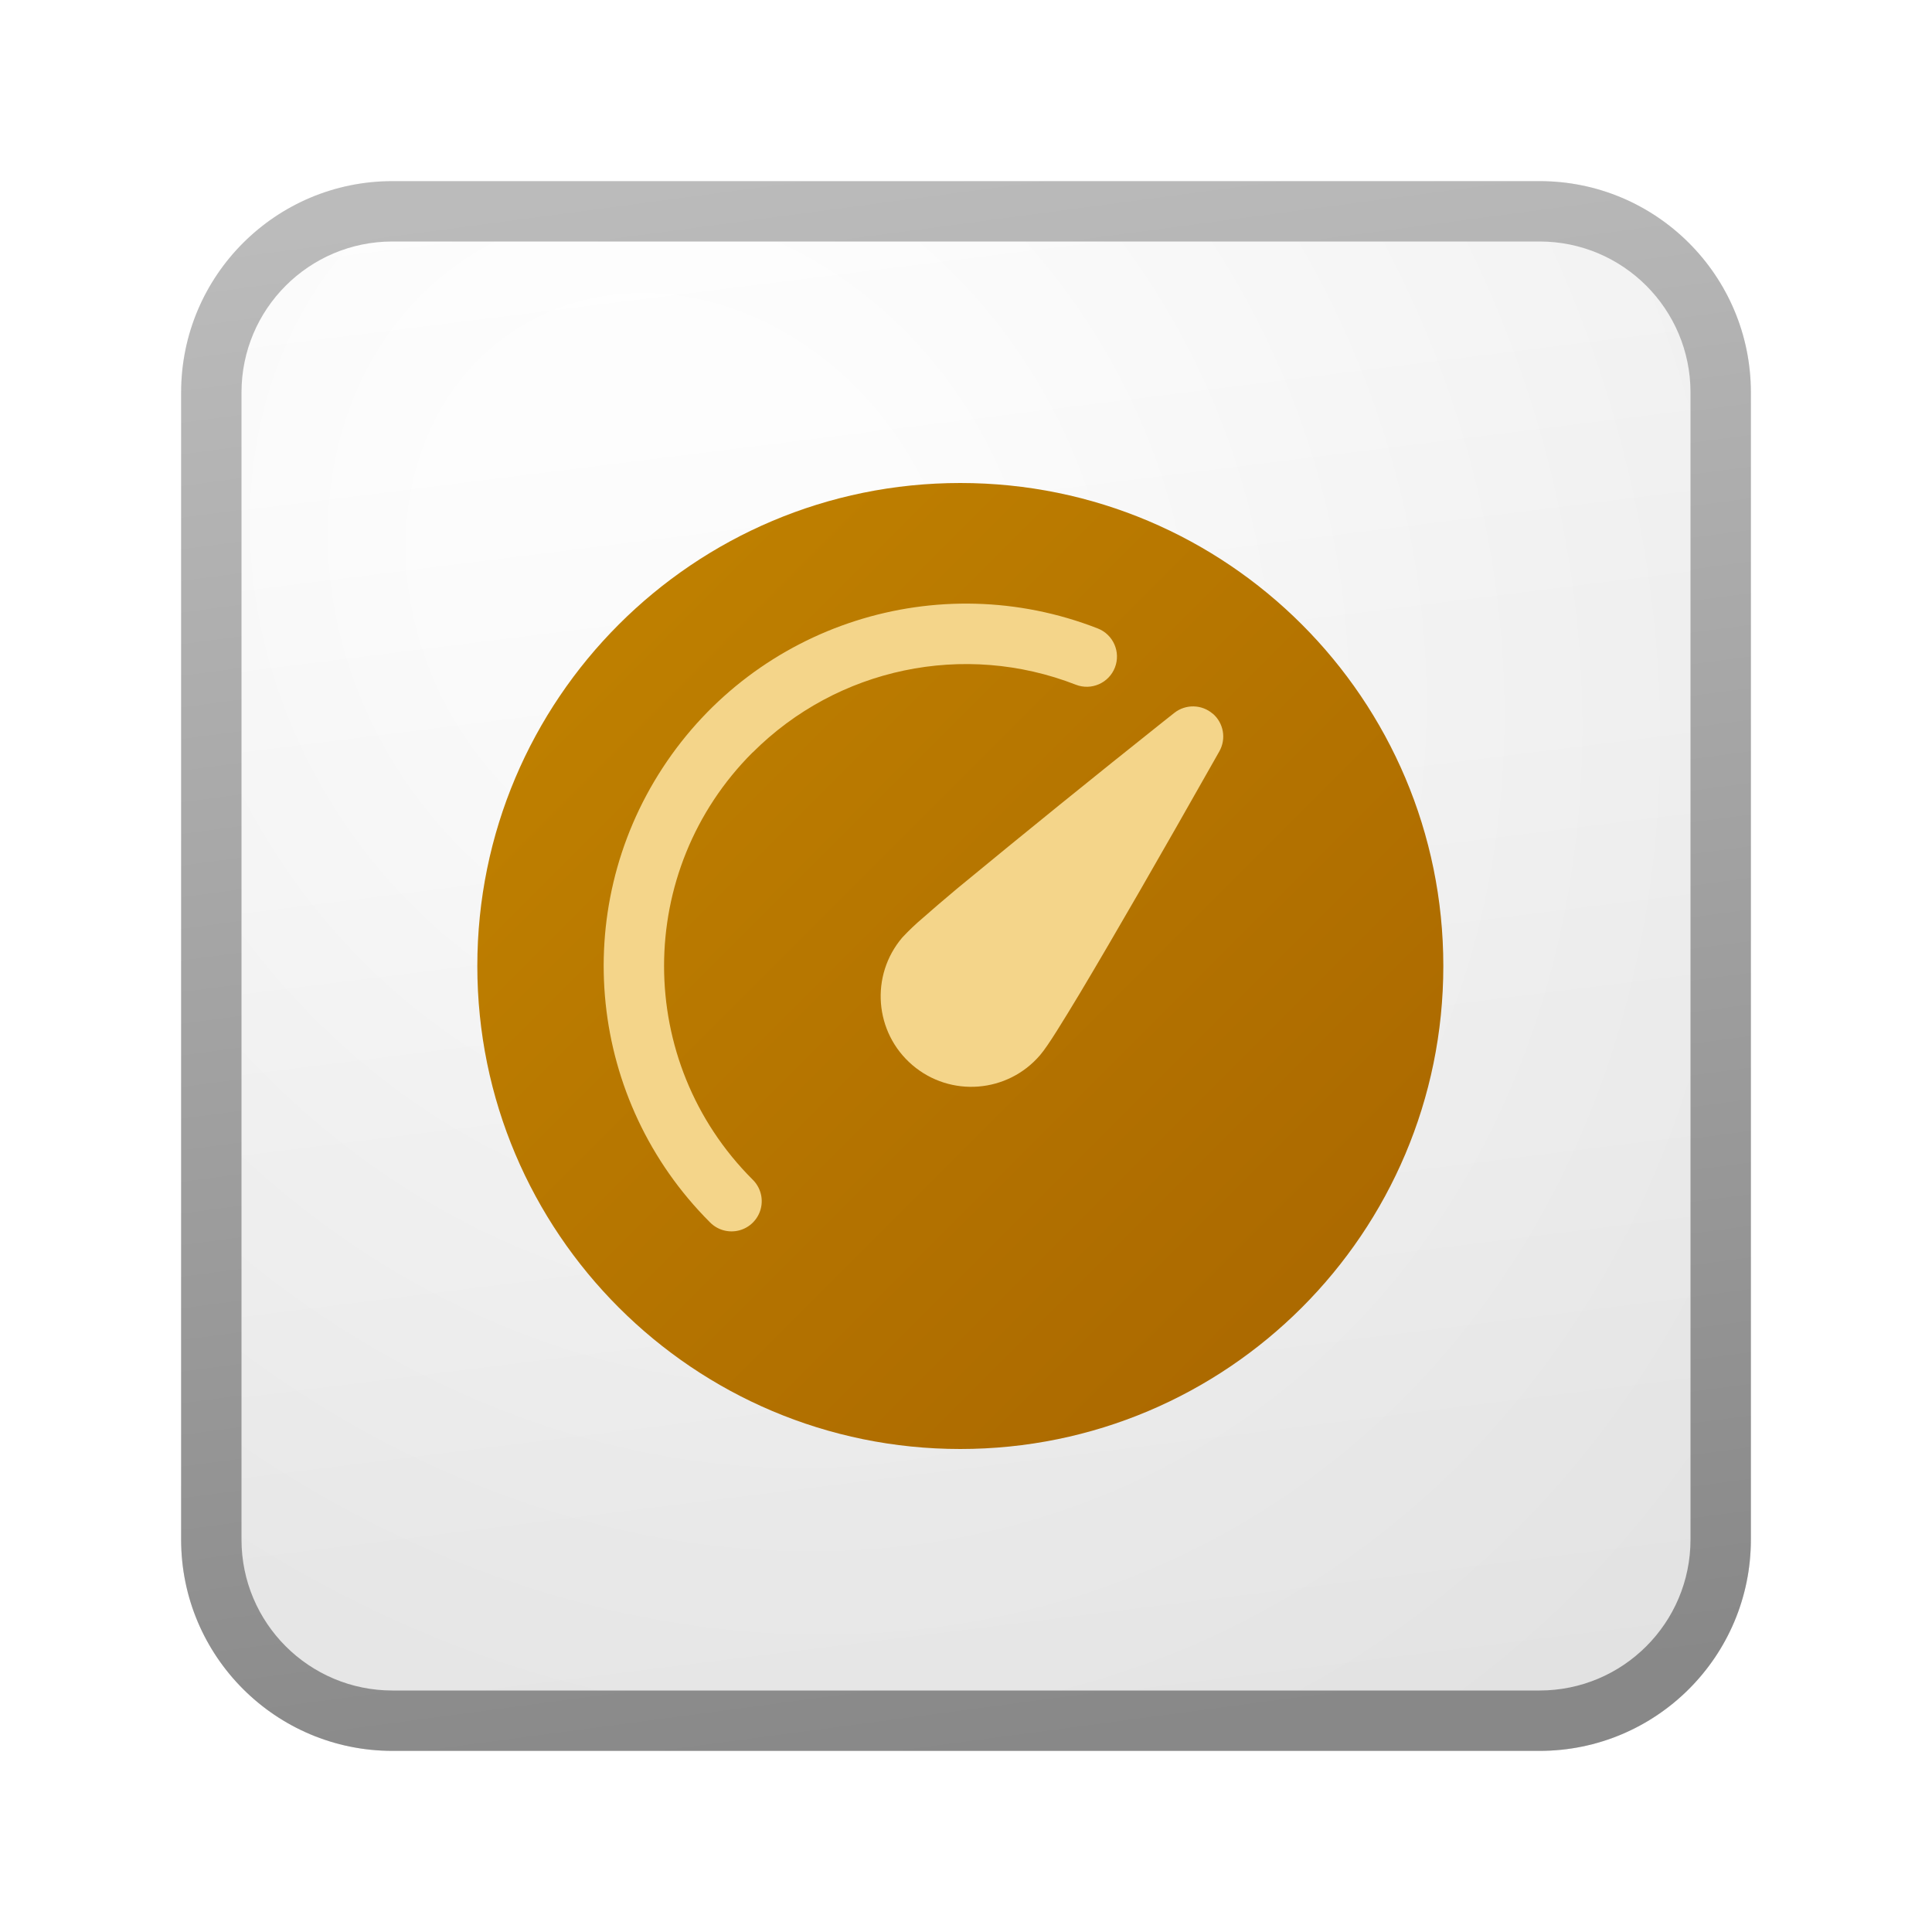
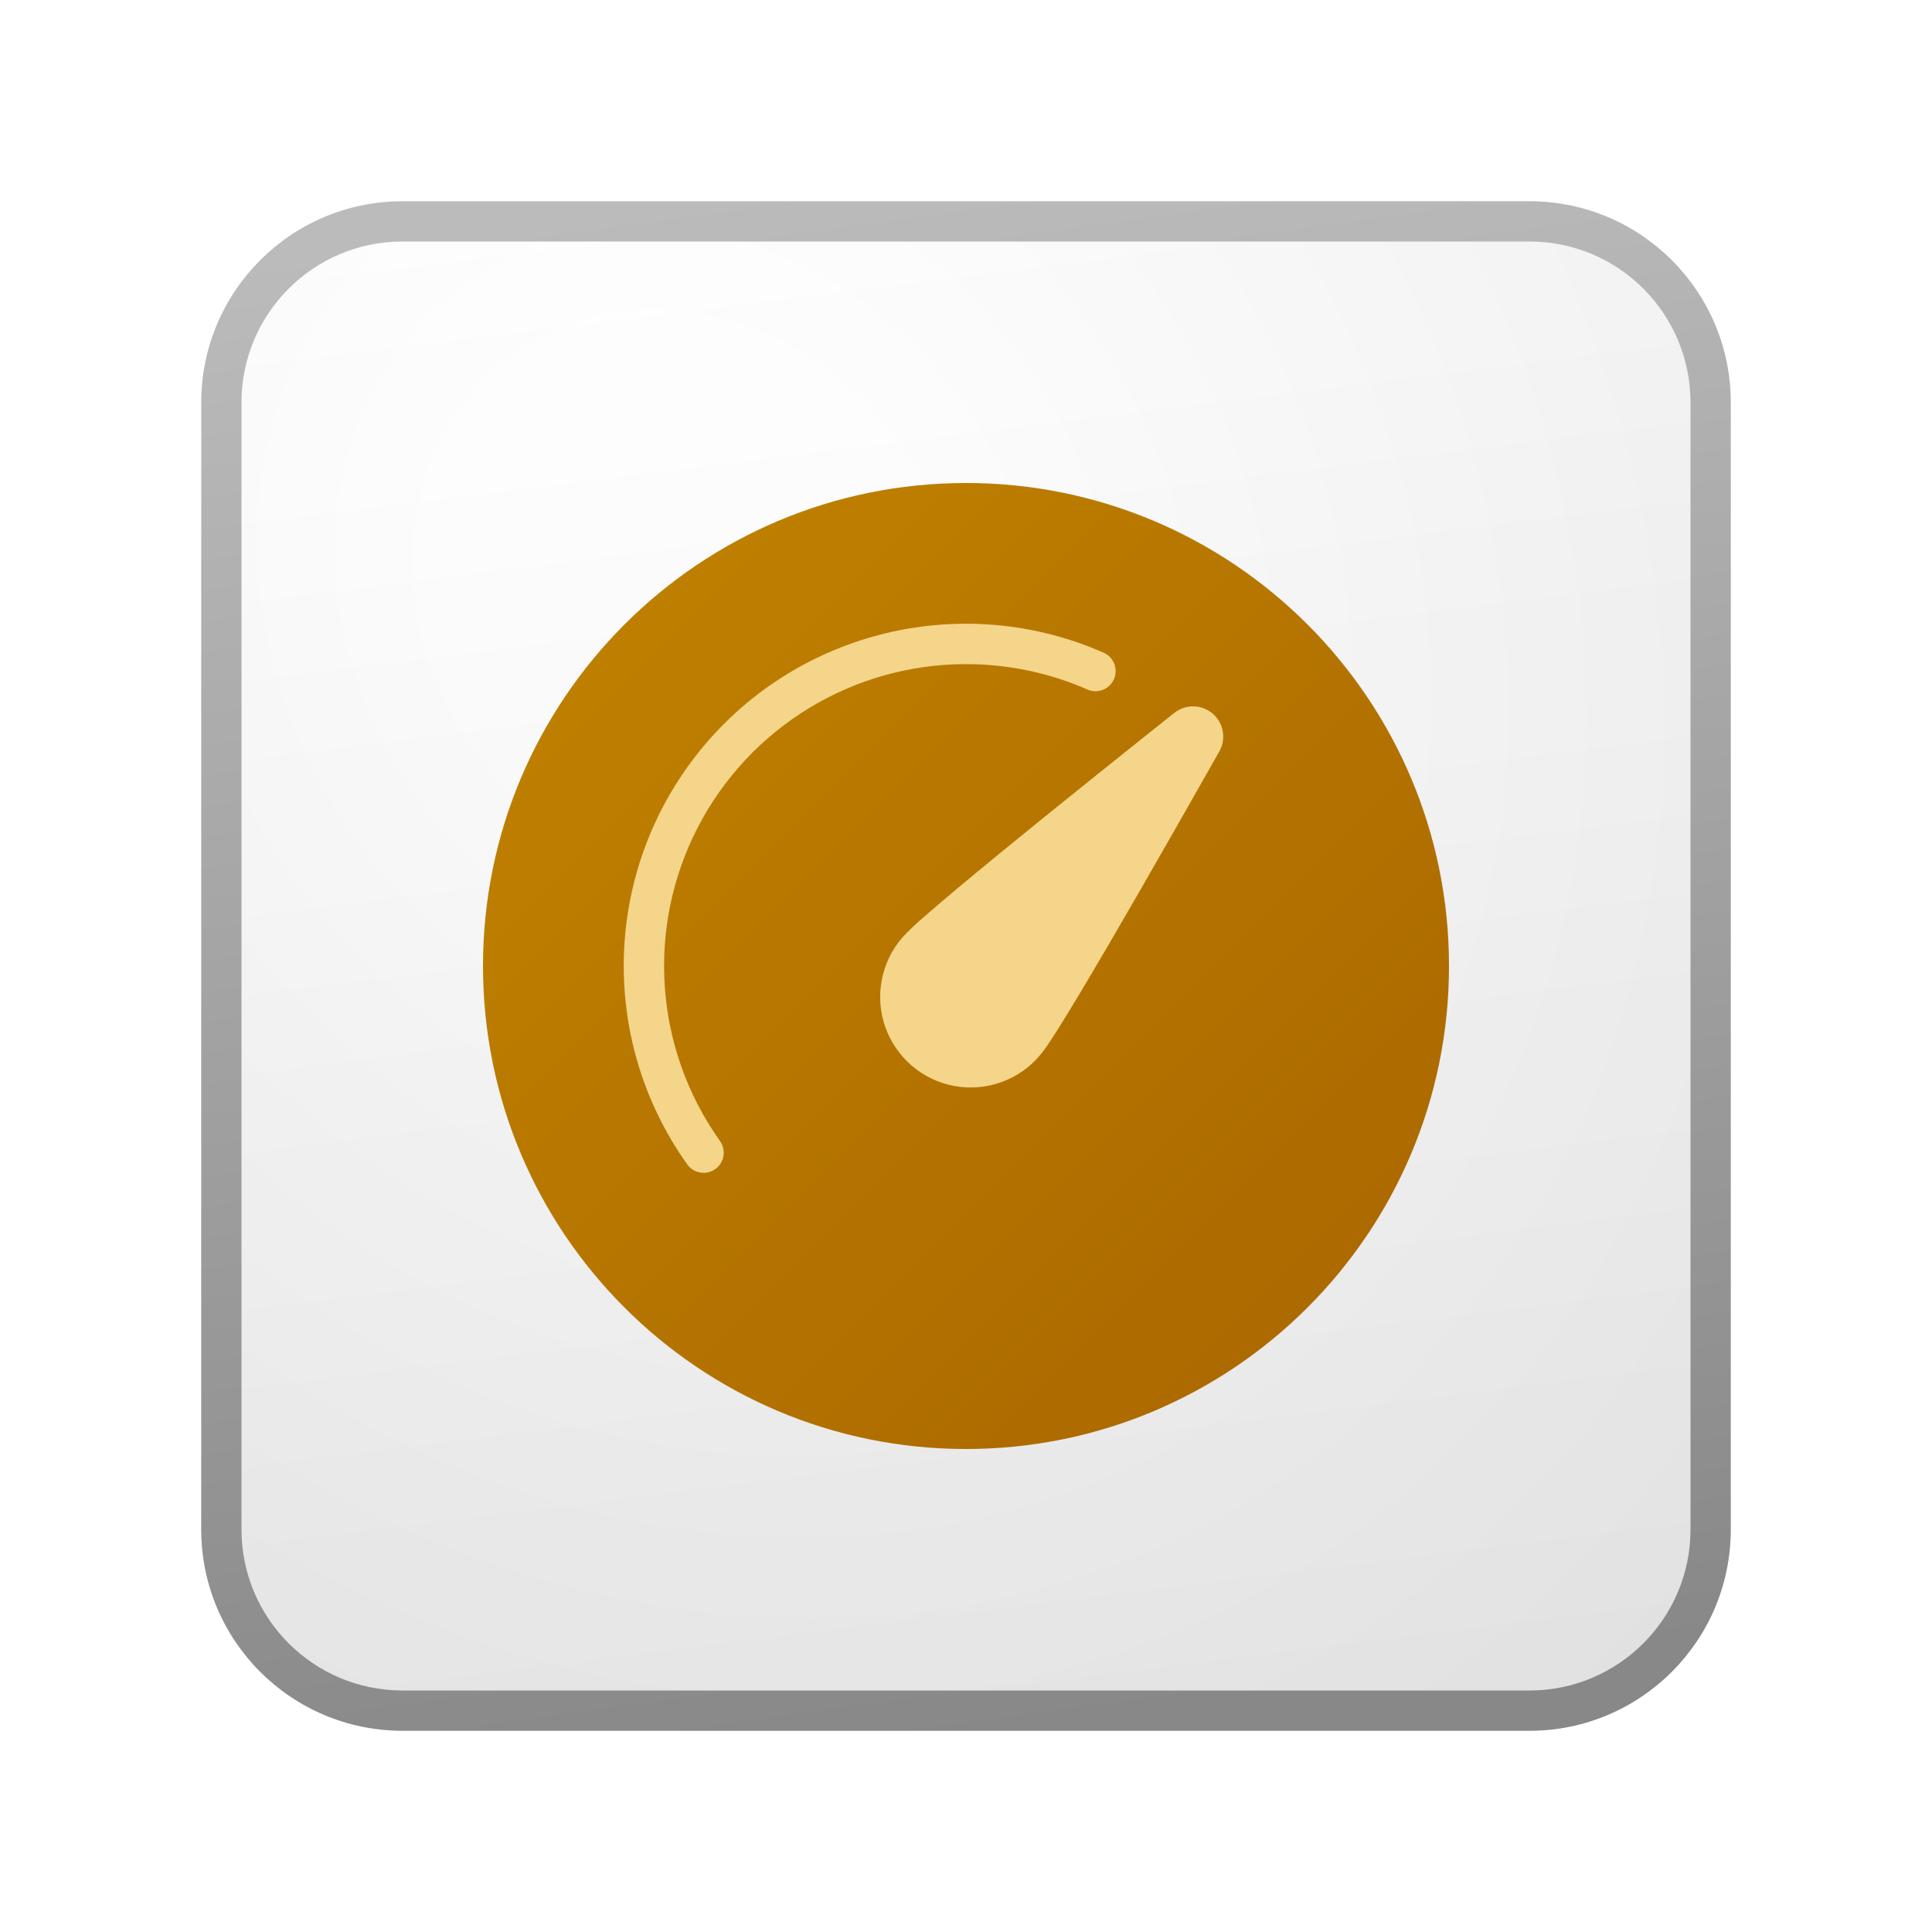
- <svg xmlns="http://www.w3.org/2000/svg" width="32" height="32" fill="none">
-   <path fill="url(#ibcf8a2-paint0_linear_55562_402)" d="M3 6.5A3.5 3.5 0 0 1 6.5 3h19A3.5 3.5 0 0 1 29 6.5v19a3.5 3.5 0 0 1-3.5 3.5h-19A3.5 3.5 0 0 1 3 25.5z" />
-   <path fill="url(#ibcf8a2-paint1_radial_55562_402)" fill-opacity=".2" d="M3 6.5A3.5 3.5 0 0 1 6.5 3h19A3.5 3.5 0 0 1 29 6.5v19a3.5 3.5 0 0 1-3.5 3.5h-19A3.5 3.5 0 0 1 3 25.5z" />
-   <path fill="url(#ibcf8a2-paint2_linear_55562_402)" fill-rule="evenodd" d="M25.5 4h-19A2.5 2.5 0 0 0 4 6.5v19A2.5 2.5 0 0 0 6.5 28h19a2.5 2.5 0 0 0 2.5-2.5v-19A2.5 2.5 0 0 0 25.5 4m-19-1A3.5 3.5 0 0 0 3 6.5v19A3.5 3.5 0 0 0 6.5 29h19a3.5 3.5 0 0 0 3.5-3.5v-19A3.5 3.5 0 0 0 25.5 3z" clip-rule="evenodd" />
-   <circle cx="15.906" cy="16" r="8" fill="url(#ibcf8a2-paint3_linear_55562_402)" />
-   <path fill="#F4D58A" d="M20.085 11.82a.5.5 0 0 0-.635-.012l-.177.14a252 252 0 0 0-3.423 2.772c-.218.183-.41.347-.56.48a4 4 0 0 0-.344.327 1.5 1.5 0 1 0 2.282 1.948c.072-.084.17-.232.27-.39.107-.17.239-.385.385-.628.292-.488.646-1.096.989-1.69a295 295 0 0 0 1.213-2.126l.111-.196a.5.5 0 0 0-.11-.626" />
-   <path fill="#F4D58A" d="M12.465 12.465a5 5 0 0 1 5.354-1.124.5.5 0 0 0 .363-.932 6.001 6.001 0 0 0-6.425 9.834.5.5 0 1 0 .707-.707 5 5 0 0 1 0-7.072" />
+ <svg xmlns="http://www.w3.org/2000/svg" width="48" height="48" fill="currentColor">
+   <path fill="url(#ieddd74-a)" d="M5 10a5 5 0 0 1 5-5h28a5 5 0 0 1 5 5v28a5 5 0 0 1-5 5H10a5 5 0 0 1-5-5z" />
+   <path fill="url(#ieddd74-b)" fill-opacity=".2" d="M5 10a5 5 0 0 1 5-5h28a5 5 0 0 1 5 5v28a5 5 0 0 1-5 5H10a5 5 0 0 1-5-5z" />
+   <path fill="url(#ieddd74-c)" fill-rule="evenodd" d="M38 6H10a4 4 0 0 0-4 4v28a4 4 0 0 0 4 4h28a4 4 0 0 0 4-4V10a4 4 0 0 0-4-4M10 5a5 5 0 0 0-5 5v28a5 5 0 0 0 5 5h28a5 5 0 0 0 5-5V10a5 5 0 0 0-5-5z" clip-rule="evenodd" />
+   <path fill="url(#ieddd74-d)" d="M24 36c6.627 0 12-5.373 12-12s-5.373-12-12-12-12 5.373-12 12 5.373 12 12 12" />
+   <path fill="#F4D58A" d="M30.128 17.729a.75.75 0 0 0-.953-.017l-.265.21a498 498 0 0 0-2.864 2.297c-.8.646-1.617 1.315-2.271 1.862-.326.273-.615.519-.84.718a6 6 0 0 0-.515.492 2.25 2.25 0 1 0 3.422 2.922c.108-.127.255-.349.405-.585.161-.254.359-.578.578-.943.438-.73.97-1.644 1.483-2.534a443 443 0 0 0 1.82-3.19l.166-.293a.75.75 0 0 0-.166-.939" />
+   <path fill="#F4D58A" fill-rule="evenodd" d="M24 16.5a7.5 7.5 0 0 0-6.118 11.84.5.5 0 1 1-.815.579 8.5 8.5 0 0 1 10.37-12.695.5.5 0 0 1-.404.914A7.5 7.5 0 0 0 24 16.5" clip-rule="evenodd" />
  <defs>
-     <linearGradient id="ibcf8a2-paint0_linear_55562_402" x1="10.222" x2="13.511" y1="3" y2="29.311" gradientUnits="userSpaceOnUse">
+     <linearGradient id="ieddd74-a" x1="15.556" x2="20.362" y1="5" y2="43.455" gradientUnits="userSpaceOnUse">
      <stop stop-color="#fff" />
      <stop offset="1" stop-color="#EBEBEB" />
    </linearGradient>
-     <radialGradient id="ibcf8a2-paint1_radial_55562_402" cx="0" cy="0" r="1" gradientTransform="matrix(13.72224 20.58334 -17.81253 11.87503 11.306 9.77)" gradientUnits="userSpaceOnUse">
+     <linearGradient id="ieddd74-c" x1="17.271" x2="22.387" y1="5" y2="43.373" gradientUnits="userSpaceOnUse">
+       <stop stop-color="#BBB" />
+       <stop offset="1" stop-color="#888" />
+     </linearGradient>
+     <linearGradient id="ieddd74-d" x1="12" x2="36" y1="12" y2="36" gradientUnits="userSpaceOnUse">
+       <stop stop-color="#C28400" />
+       <stop offset="1" stop-color="#A86500" />
+     </linearGradient>
+     <radialGradient id="ieddd74-b" cx="0" cy="0" r="1" gradientTransform="rotate(56.31 -5.347 23.46)scale(36.1557 31.2886)" gradientUnits="userSpaceOnUse">
      <stop offset=".177" stop-color="#fff" />
      <stop offset="1" stop-color="#B8B8B8" />
    </radialGradient>
-     <linearGradient id="ibcf8a2-paint2_linear_55562_402" x1="11.396" x2="14.897" y1="3" y2="29.256" gradientUnits="userSpaceOnUse">
-       <stop stop-color="#BBB" />
-       <stop offset="1" stop-color="#888" />
-     </linearGradient>
-     <linearGradient id="ibcf8a2-paint3_linear_55562_402" x1="7.906" x2="23.906" y1="8" y2="24" gradientUnits="userSpaceOnUse">
-       <stop stop-color="#C28400" />
-       <stop offset="1" stop-color="#A86500" />
-     </linearGradient>
  </defs>
</svg>
